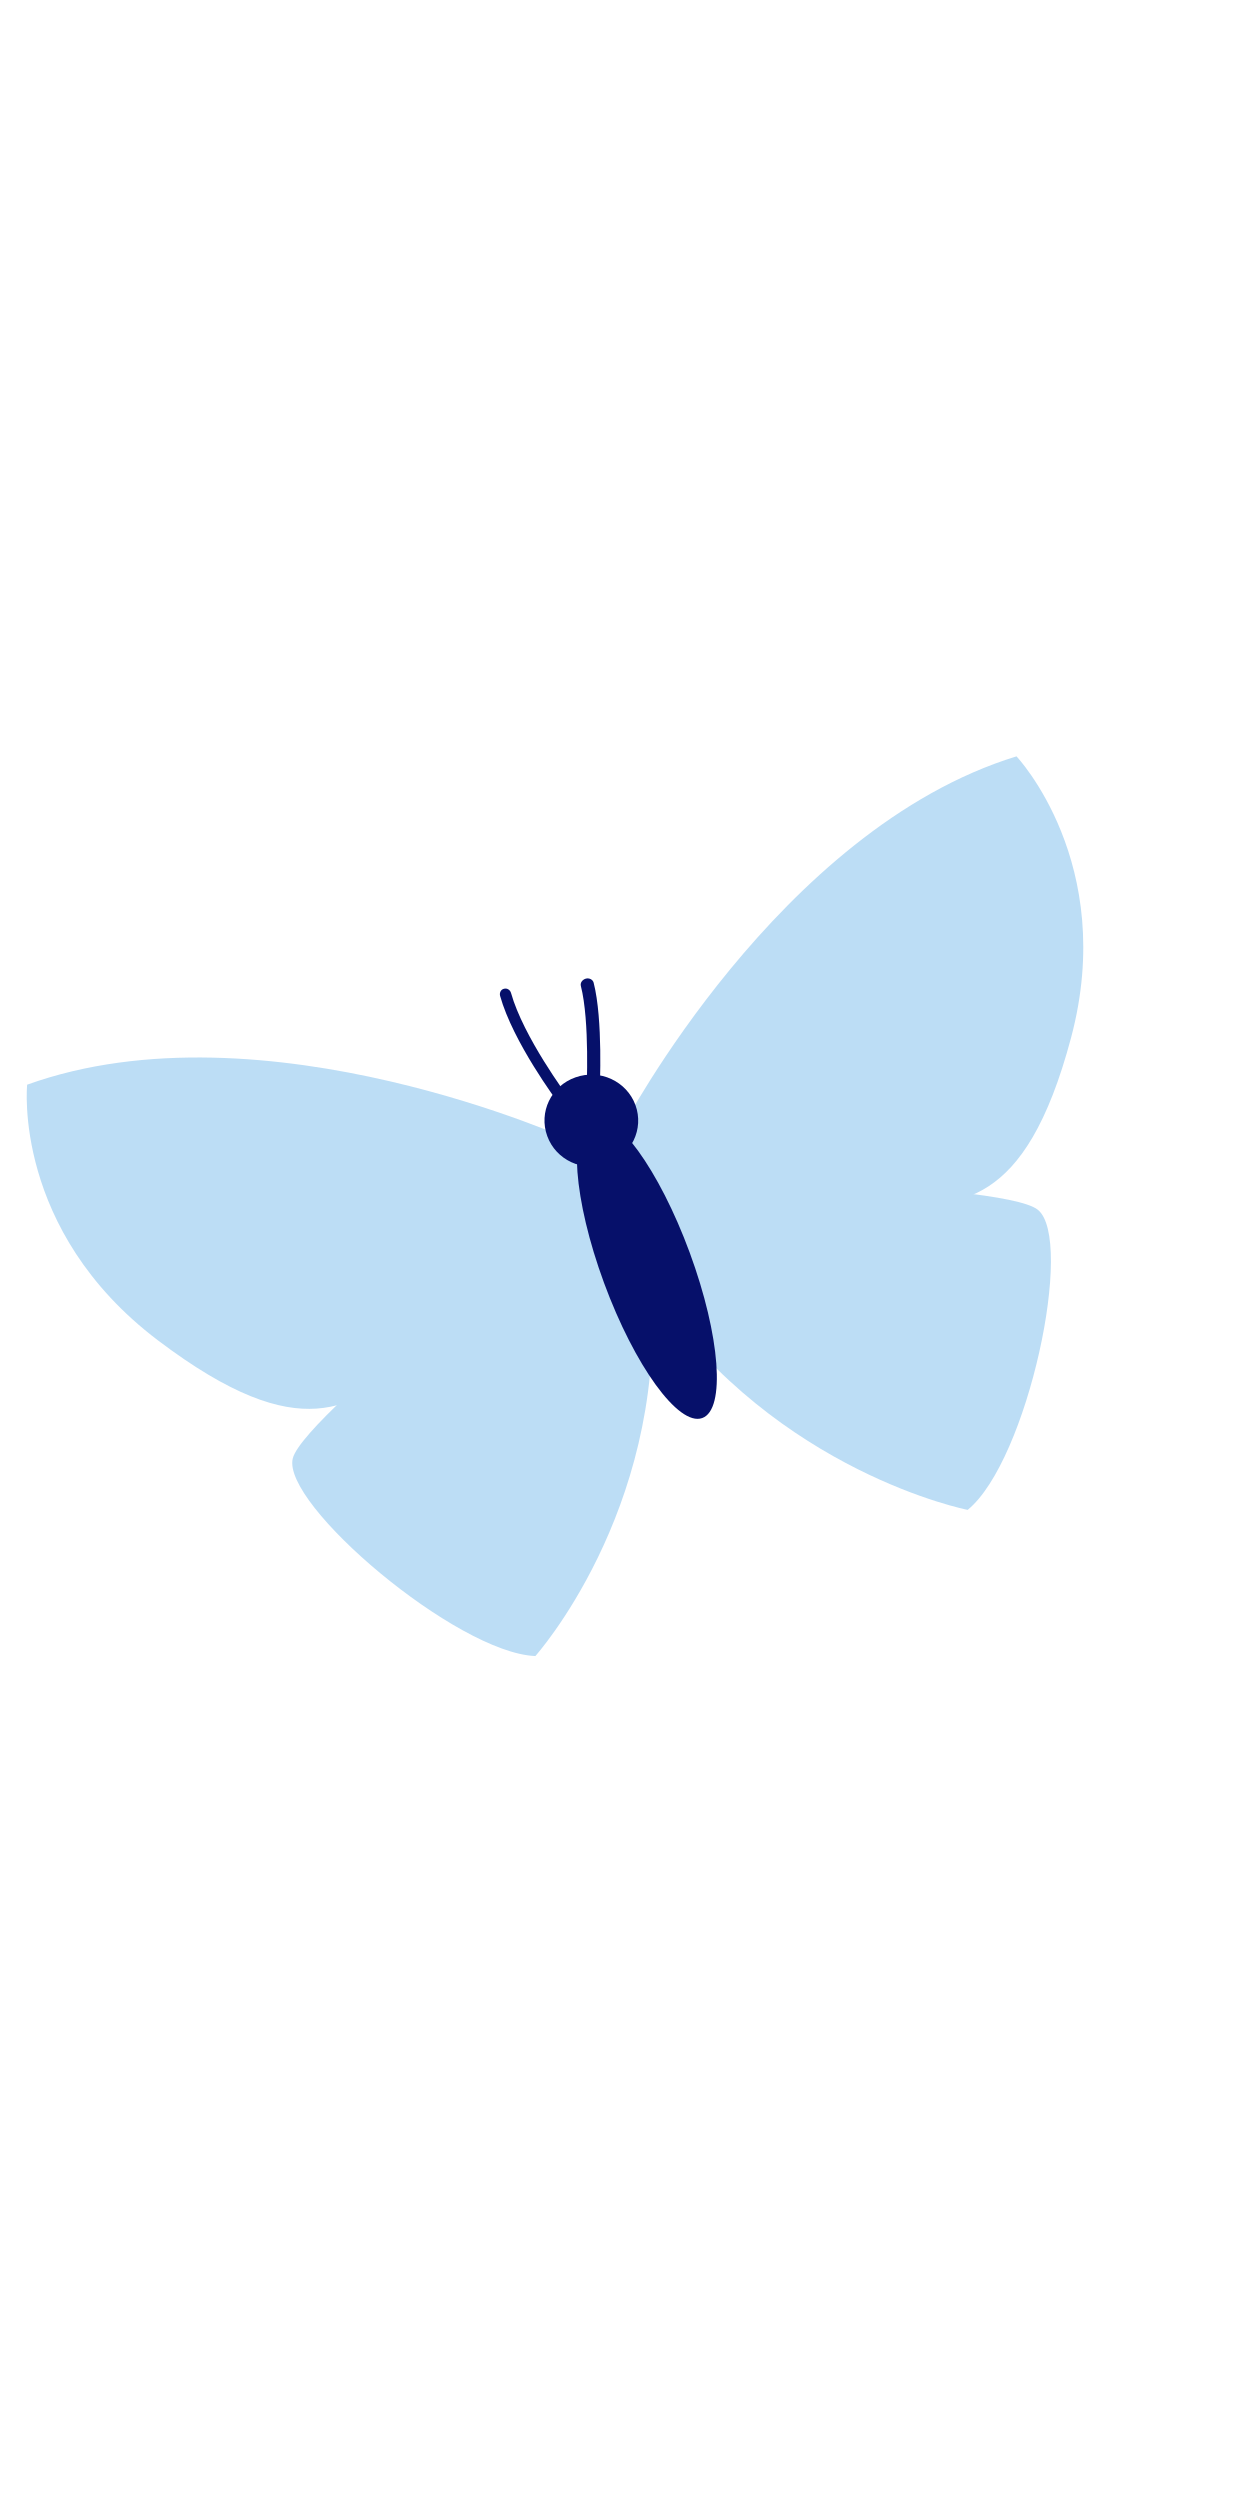
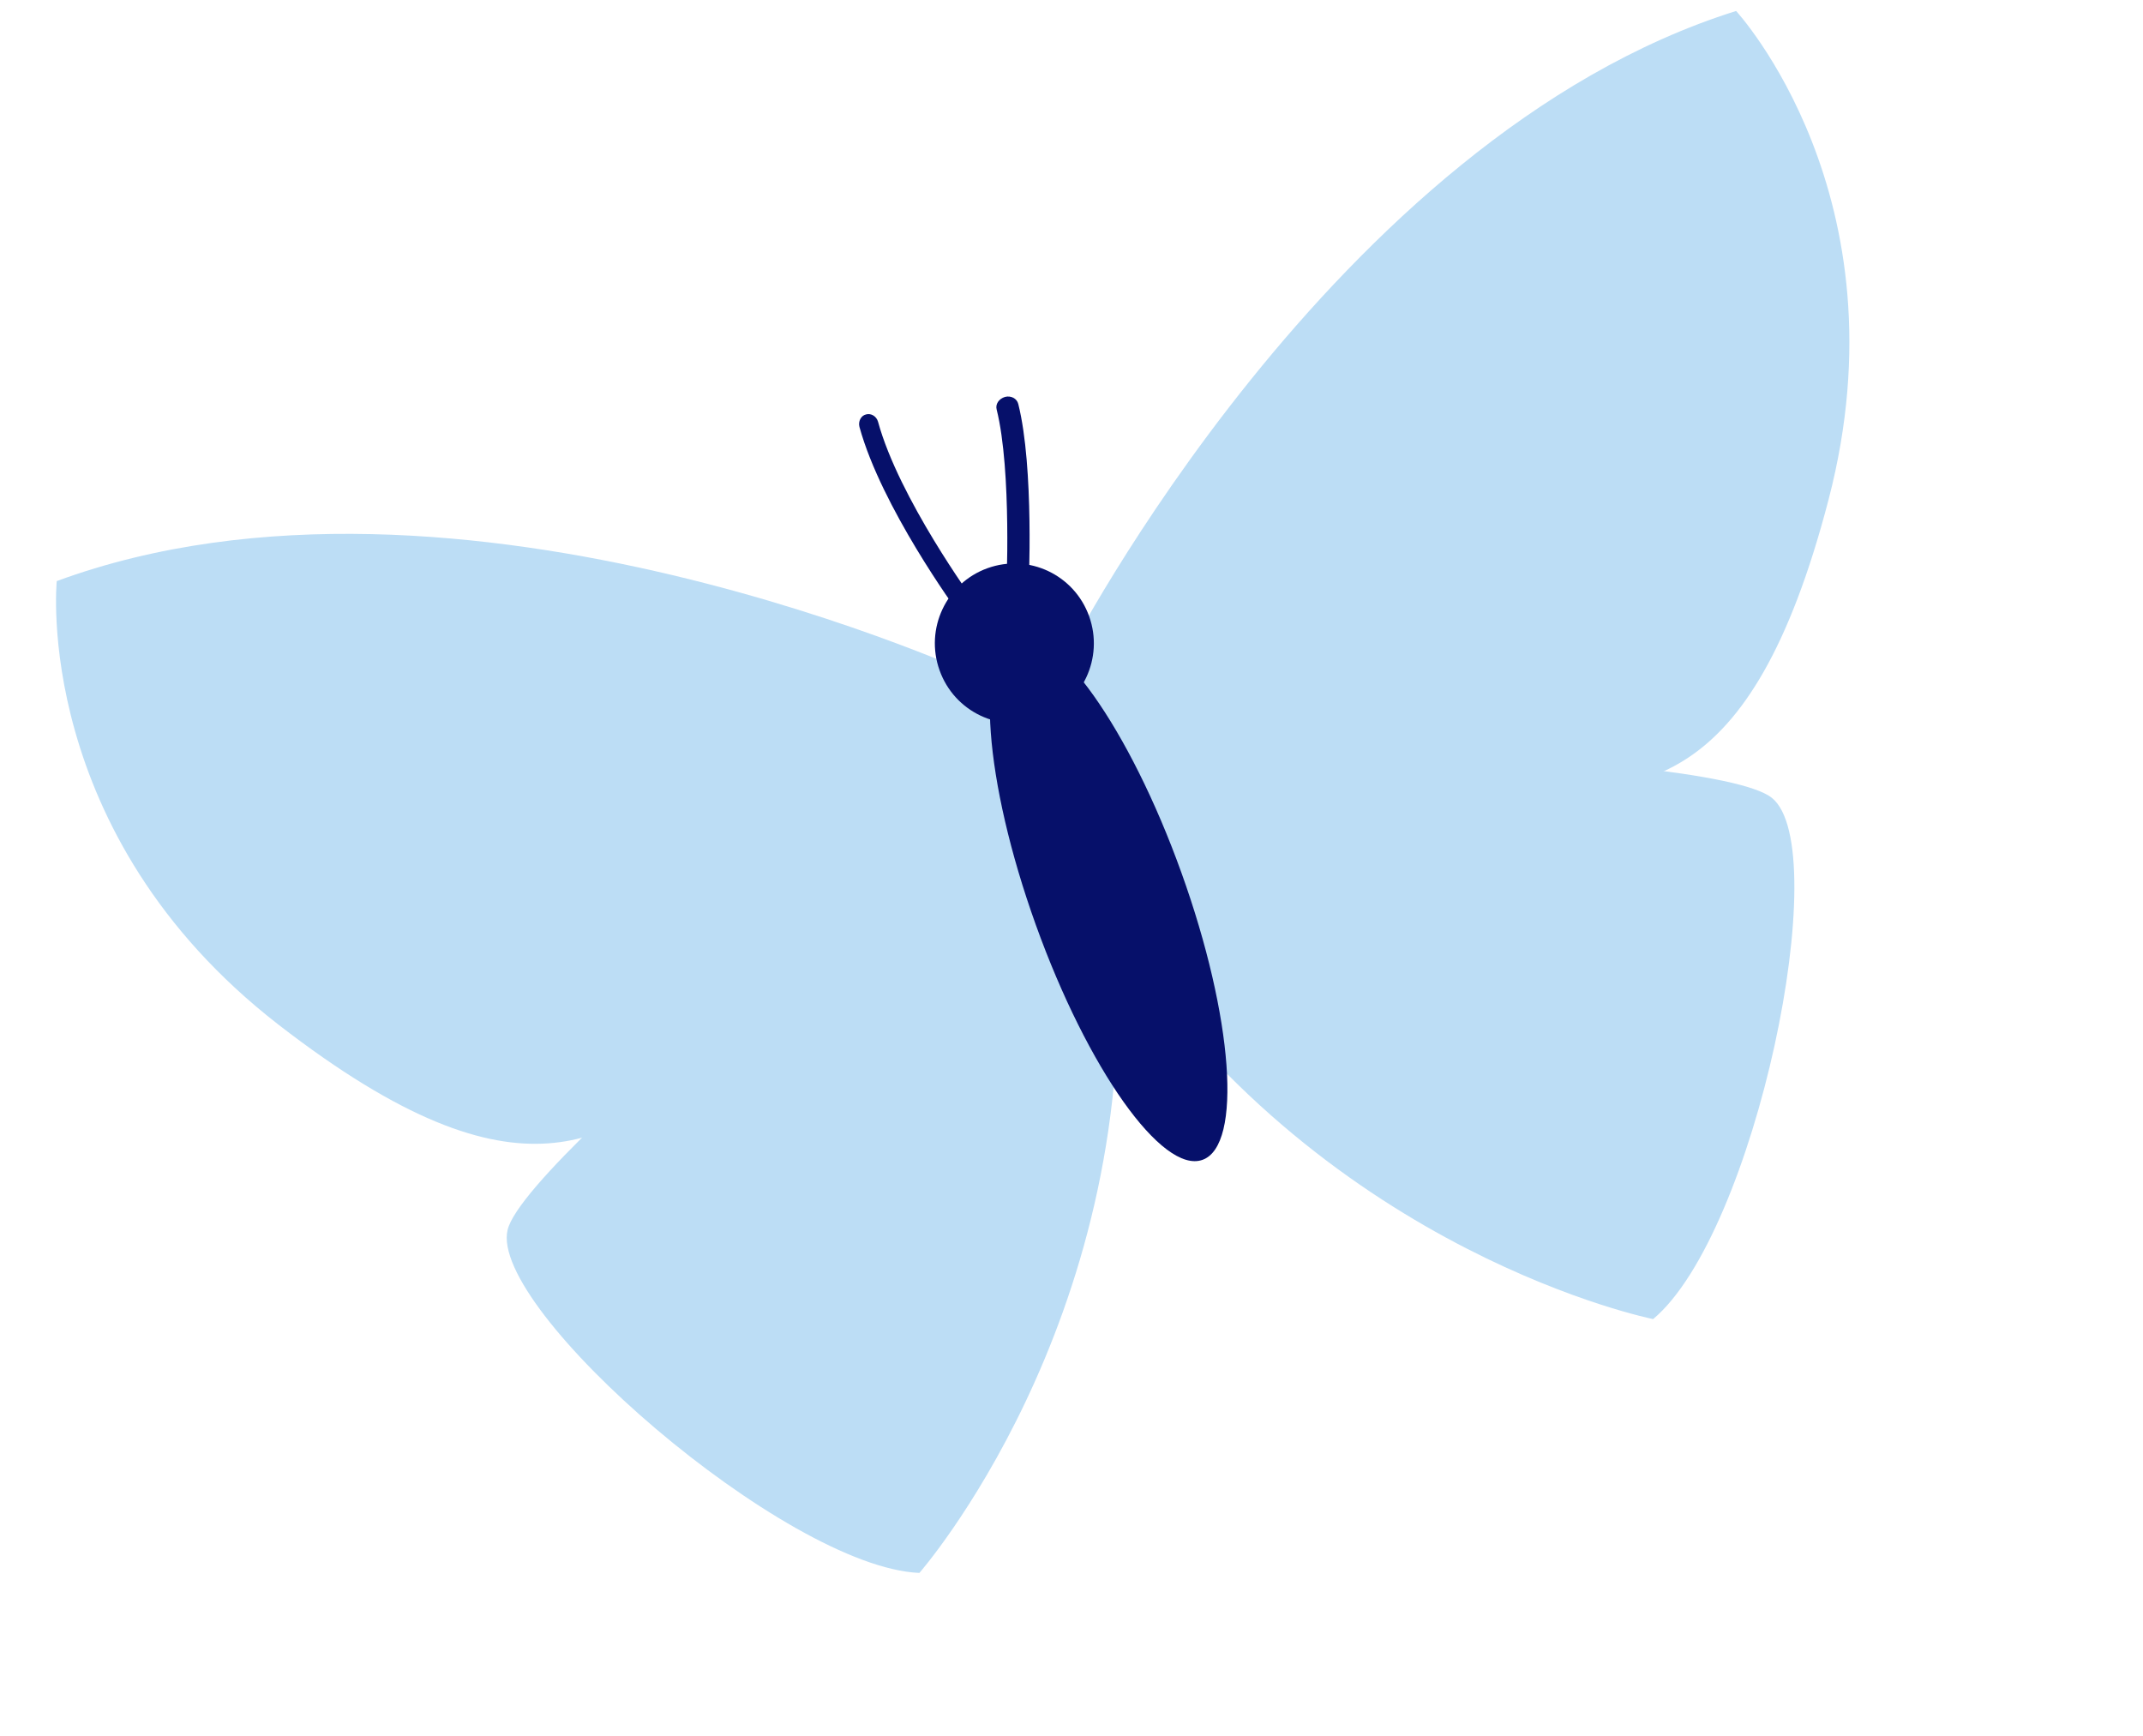
- <svg xmlns="http://www.w3.org/2000/svg" width="50px" height="100px" viewBox="0 0 50 40" version="1.1">
+ <svg xmlns="http://www.w3.org/2000/svg" width="100px" height="81px" viewBox="0 0 99 81" version="1.1">
  <g id="surface1">
-     <path style=" stroke:none;fill-rule:nonzero;fill:rgb(73.725%,86.667%,96.078%);fill-opacity:1;" d="M 24.422 17.031 C 24.422 17.031 40.02 17.211 41.508 18.387 C 42.996 19.559 41.117 28.426 38.707 30.395 C 38.707 30.395 31.141 28.918 26.156 21.77 Z M 24.422 17.031 " />
-     <path style=" stroke:none;fill-rule:nonzero;fill:rgb(73.725%,86.667%,96.078%);fill-opacity:1;" d="M 24.898 15.09 C 24.898 15.09 31.148 3.172 40.66 0.254 C 40.66 0.254 44.699 4.527 42.844 11.504 C 40.988 18.477 38.309 18.113 35.625 18.328 C 32.941 18.539 26.008 17.441 26.008 17.441 Z M 24.898 15.09 " />
-     <path style=" stroke:none;fill-rule:nonzero;fill:rgb(73.725%,86.667%,96.078%);fill-opacity:1;" d="M 24.508 17.008 C 24.508 17.008 12.168 26.504 11.711 28.336 C 11.254 30.164 18.266 36.117 21.414 36.242 C 21.414 36.242 26.535 30.527 26.07 21.828 Z M 24.508 17.008 " />
-     <path style=" stroke:none;fill-rule:nonzero;fill:rgb(73.725%,86.667%,96.078%);fill-opacity:1;" d="M 22.988 15.668 C 22.988 15.668 10.555 9.98 1.086 13.387 C 1.086 13.387 0.492 19.203 6.316 23.613 C 12.145 28.027 14.074 26.125 16.367 24.68 C 18.66 23.238 23.559 18.199 23.559 18.199 Z M 22.988 15.668 " />
-     <path style=" stroke:none;fill-rule:nonzero;fill:rgb(2.353%,6.275%,41.569%);fill-opacity:1;" d="M 23.805 13.887 C 23.777 13.898 23.742 13.902 23.711 13.902 C 23.566 13.906 23.453 13.801 23.461 13.668 C 23.461 13.641 23.598 10.852 23.234 9.438 C 23.203 9.312 23.289 9.188 23.434 9.145 C 23.574 9.109 23.715 9.184 23.746 9.309 C 24.125 10.785 23.992 13.551 23.984 13.668 C 23.98 13.766 23.906 13.852 23.805 13.887 Z M 23.805 13.887 " />
-     <path style=" stroke:none;fill-rule:nonzero;fill:rgb(2.353%,6.275%,41.569%);fill-opacity:1;" d="M 22.609 14.223 C 22.52 14.254 22.414 14.223 22.352 14.141 C 22.277 14.039 20.52 11.684 20.004 9.836 C 19.969 9.711 20.039 9.574 20.16 9.551 C 20.281 9.516 20.406 9.594 20.441 9.719 C 20.934 11.477 22.691 13.836 22.707 13.859 C 22.785 13.965 22.77 14.109 22.672 14.188 C 22.652 14.203 22.633 14.215 22.609 14.223 Z M 22.609 14.223 " />
-     <path style=" stroke:none;fill-rule:nonzero;fill:rgb(2.353%,6.275%,41.569%);fill-opacity:1;" d="M 27.59 20.109 C 28.812 23.43 29.035 26.391 28.086 26.723 C 27.141 27.059 25.383 24.633 24.16 21.312 C 22.938 17.988 22.715 15.027 23.664 14.695 C 24.609 14.363 26.367 16.785 27.59 20.109 Z M 27.59 20.109 " />
-     <path style=" stroke:none;fill-rule:nonzero;fill:rgb(2.353%,6.275%,41.569%);fill-opacity:1;" d="M 25.418 14.203 C 25.766 15.16 25.262 16.211 24.285 16.555 C 23.312 16.898 22.238 16.402 21.891 15.445 C 21.539 14.488 22.047 13.434 23.02 13.094 C 23.992 12.75 25.066 13.246 25.418 14.203 Z M 25.418 14.203 " />
+     <path style=" stroke:none;fill-rule:nonzero;fill:rgb(73.725%,86.667%,96.078%);fill-opacity:1;" d="M 48.355 34.492 C 48.355 34.492 79.238 34.852 82.184 37.23 C 85.129 39.605 81.414 57.559 76.641 61.547 C 76.641 61.547 61.66 58.559 51.789 44.082 Z M 48.355 34.492 " />
+     <path style=" stroke:none;fill-rule:nonzero;fill:rgb(73.725%,86.667%,96.078%);fill-opacity:1;" d="M 49.297 30.555 C 49.297 30.555 61.672 6.422 80.512 0.512 C 80.512 0.512 88.508 9.168 84.832 23.293 C 81.156 37.418 75.852 36.68 70.539 37.113 C 65.223 37.543 51.496 35.32 51.496 35.32 Z M 49.297 30.555 " />
+     <path style=" stroke:none;fill-rule:nonzero;fill:rgb(73.725%,86.667%,96.078%);fill-opacity:1;" d="M 48.523 34.445 C 48.523 34.445 24.094 53.676 23.188 57.379 C 22.281 61.082 36.168 73.133 42.402 73.391 C 42.402 73.391 52.543 61.816 51.617 44.207 Z M 48.523 34.445 " />
+     <path style=" stroke:none;fill-rule:nonzero;fill:rgb(73.725%,86.667%,96.078%);fill-opacity:1;" d="M 45.516 31.727 C 45.516 31.727 20.902 20.211 2.148 27.113 C 2.148 27.113 0.973 38.887 12.508 47.82 C 24.047 56.754 27.867 52.906 32.406 49.98 C 36.945 47.059 46.645 36.855 46.645 36.855 Z M 45.516 31.727 " />
+     <path style=" stroke:none;fill-rule:nonzero;fill:rgb(2.353%,6.275%,41.569%);fill-opacity:1;" d="M 47.137 28.125 C 47.074 28.145 47.012 28.156 46.949 28.156 C 46.66 28.156 46.441 27.945 46.453 27.68 C 46.457 27.625 46.723 21.973 46.008 19.109 C 45.941 18.855 46.109 18.609 46.395 18.52 C 46.676 18.445 46.953 18.594 47.016 18.848 C 47.766 21.836 47.5 27.438 47.492 27.676 C 47.48 27.879 47.332 28.055 47.137 28.125 Z M 47.137 28.125 " />
+     <path style=" stroke:none;fill-rule:nonzero;fill:rgb(2.353%,6.275%,41.569%);fill-opacity:1;" d="M 44.77 28.801 C 44.59 28.863 44.379 28.805 44.258 28.633 C 44.109 28.43 40.629 23.656 39.605 19.918 C 39.539 19.66 39.676 19.391 39.914 19.336 C 40.152 19.27 40.402 19.426 40.473 19.68 C 41.445 23.242 44.926 28.016 44.965 28.066 C 45.117 28.273 45.082 28.574 44.891 28.73 C 44.852 28.762 44.812 28.785 44.77 28.801 Z M 44.77 28.801 " />
+     <path style=" stroke:none;fill-rule:nonzero;fill:rgb(2.353%,6.275%,41.569%);fill-opacity:1;" d="M 54.629 40.719 C 57.047 47.445 57.488 53.445 55.613 54.117 C 53.738 54.789 50.254 49.883 47.836 43.156 C 45.418 36.43 44.977 30.43 46.855 29.758 C 48.73 29.082 52.211 33.992 54.629 40.719 Z M 54.629 40.719 " />
+     <path style=" stroke:none;fill-rule:nonzero;fill:rgb(2.353%,6.275%,41.569%);fill-opacity:1;" d="M 50.324 28.758 C 51.016 30.695 50.016 32.832 48.09 33.527 C 46.16 34.223 44.035 33.215 43.344 31.277 C 42.648 29.34 43.652 27.207 45.578 26.512 C 47.508 25.816 49.633 26.82 50.324 28.758 Z M 50.324 28.758 " />
  </g>
</svg>
